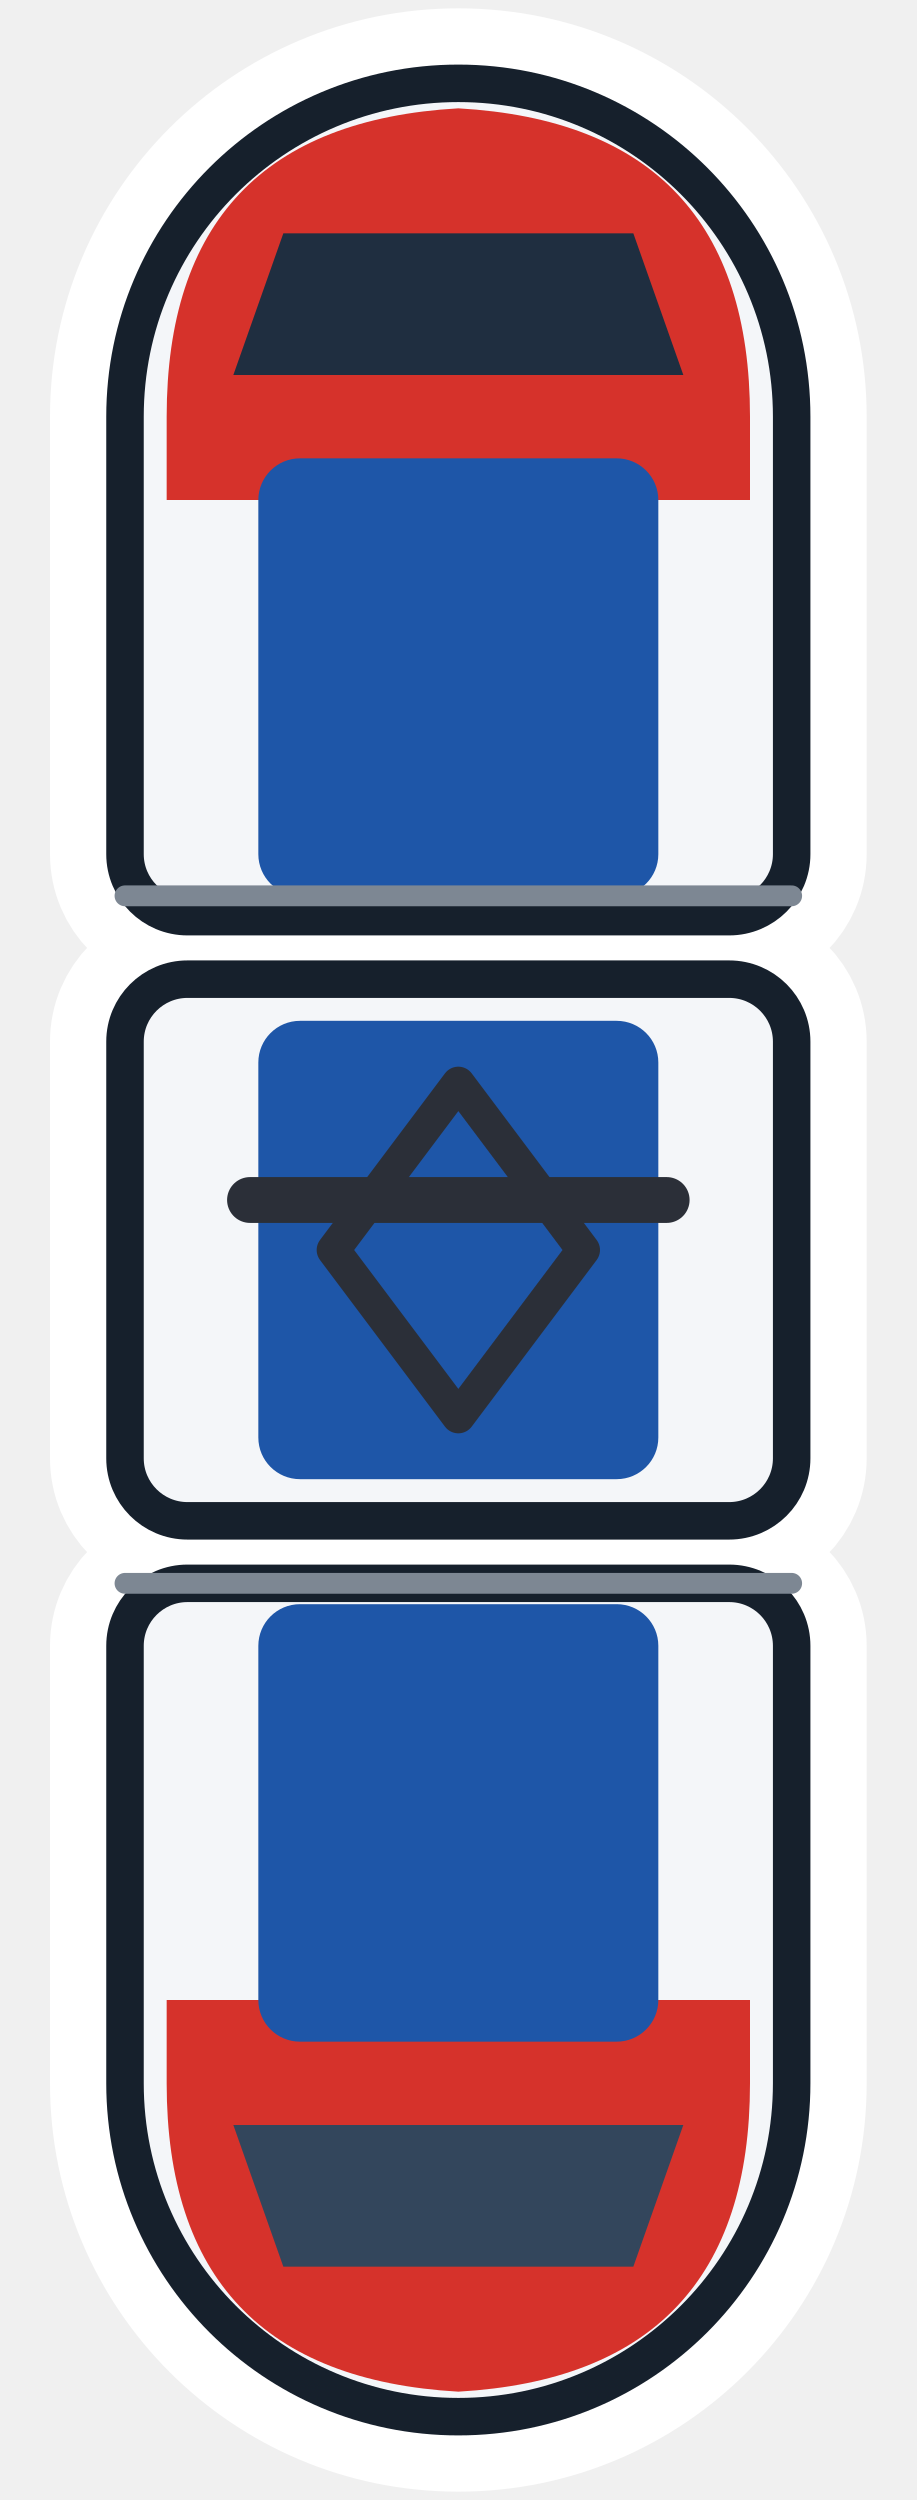
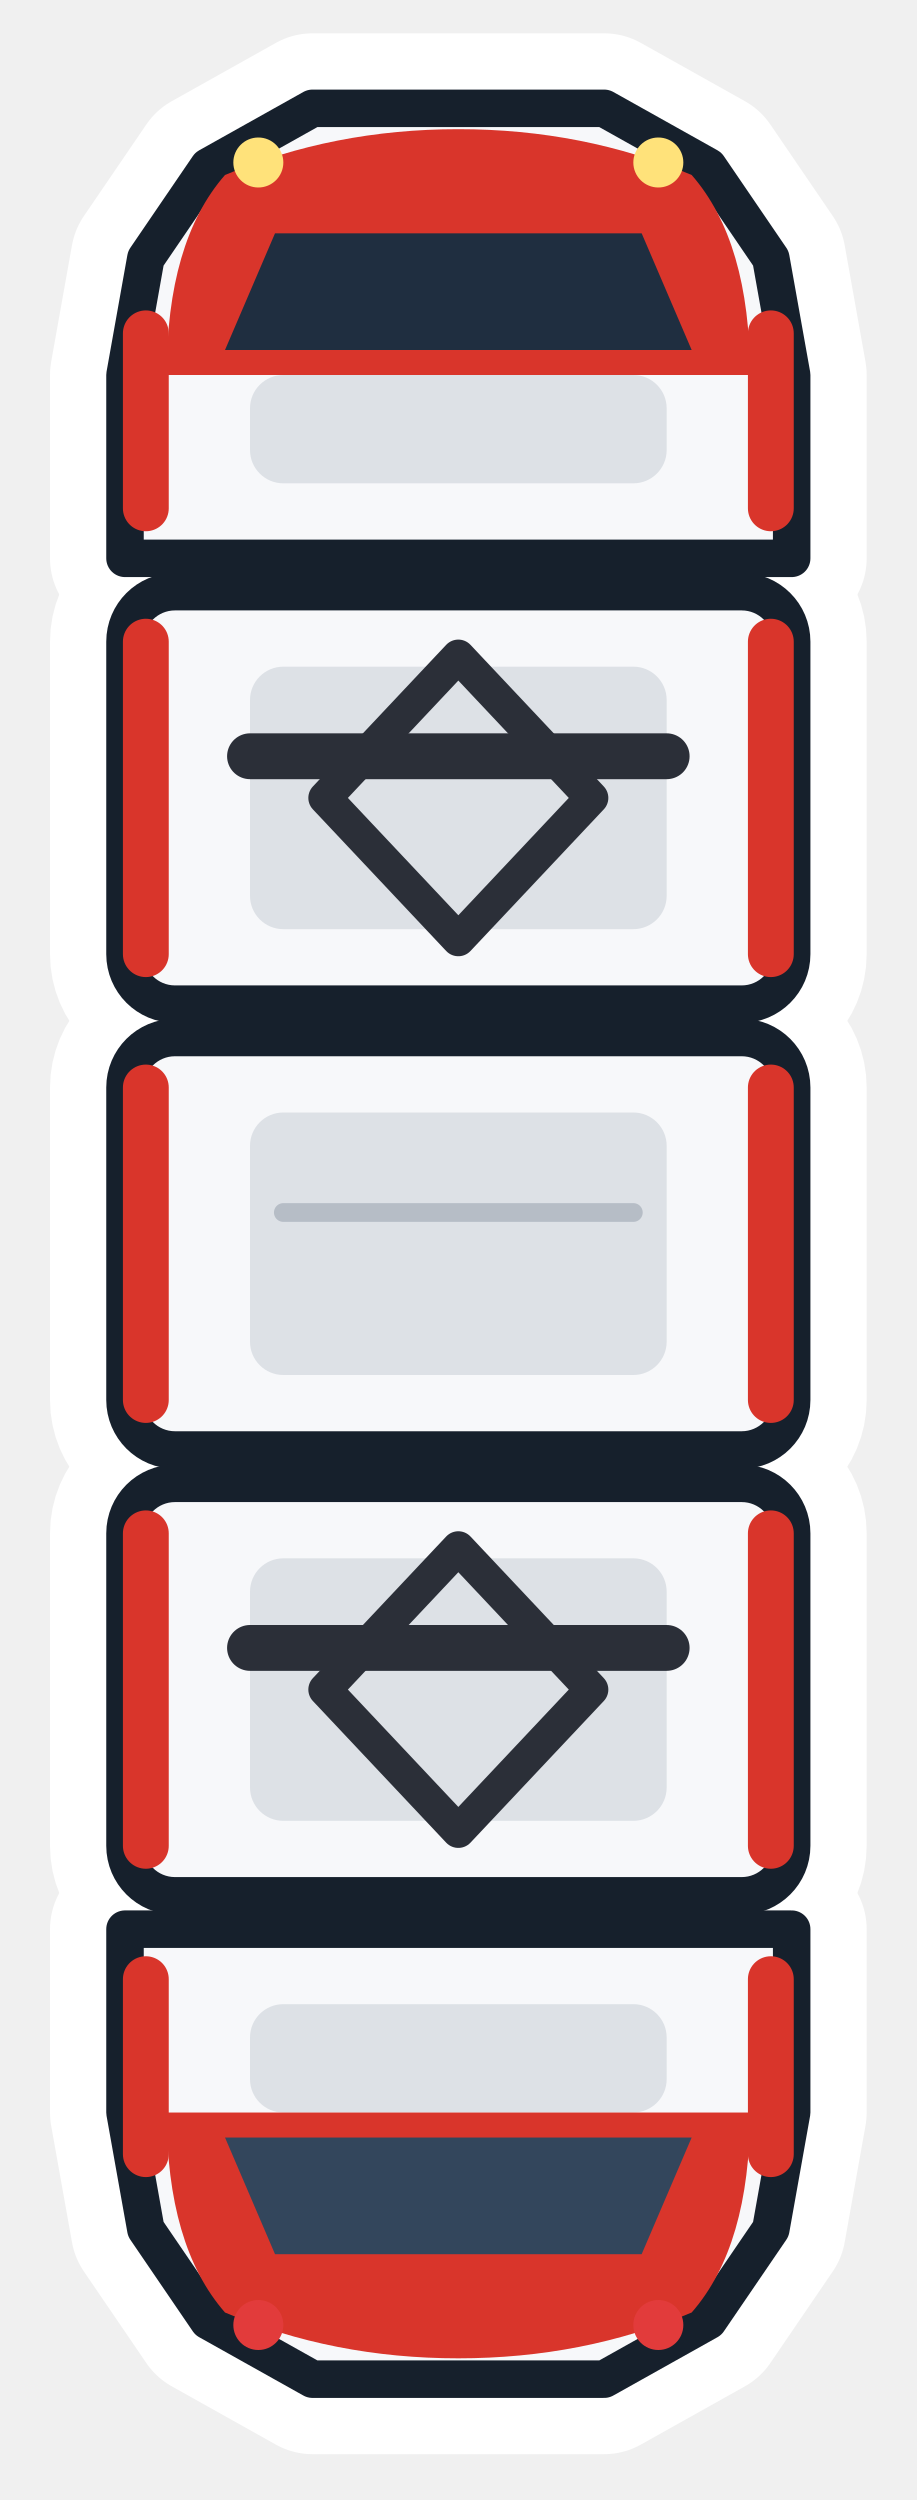
<svg xmlns="http://www.w3.org/2000/svg" viewBox="0 0 22 60" width="220" height="600">
-   <path d="M11 2 H11 A8 8 0 0 1 19 10 V20.5 A1.5 1.5 0 0 1 17.5 22 H4.5 A1.5 1.5 0 0 1 3 20.5 V10 A8 8 0 0 1 11 2 Z" fill="#FFFFFF" stroke="#FFFFFF" stroke-width="3.6" stroke-linejoin="round" stroke-linecap="round" />
-   <path d="M4.5 23.5 H17.5 A1.5 1.5 0 0 1 19 25 V35 A1.5 1.5 0 0 1 17.5 36.5 H4.5 A1.5 1.5 0 0 1 3 35 V25 A1.5 1.5 0 0 1 4.5 23.5 Z" fill="#FFFFFF" stroke="#FFFFFF" stroke-width="3.6" stroke-linejoin="round" stroke-linecap="round" />
-   <path d="M4.5 38 H17.5 A1.5 1.5 0 0 1 19 39.5 V50 A8 8 0 0 1 11 58 H11 A8 8 0 0 1 3 50 V39.5 A1.5 1.5 0 0 1 4.5 38 Z" fill="#FFFFFF" stroke="#FFFFFF" stroke-width="3.6" stroke-linejoin="round" stroke-linecap="round" />
-   <path d="M11 2 H11 A8 8 0 0 1 19 10 V20.5 A1.5 1.5 0 0 1 17.5 22 H4.5 A1.5 1.5 0 0 1 3 20.5 V10 A8 8 0 0 1 11 2 Z" fill="#F4F6F9" stroke="#16202C" stroke-width="0.9" stroke-linejoin="round" stroke-linecap="round" />
-   <path d="M4.5 23.5 H17.5 A1.5 1.5 0 0 1 19 25 V35 A1.5 1.5 0 0 1 17.5 36.5 H4.5 A1.5 1.5 0 0 1 3 35 V25 A1.5 1.5 0 0 1 4.5 23.5 Z" fill="#F4F6F9" stroke="#16202C" stroke-width="0.9" stroke-linejoin="round" stroke-linecap="round" />
-   <path d="M4.5 38 H17.5 A1.5 1.5 0 0 1 19 39.5 V50 A8 8 0 0 1 11 58 H11 A8 8 0 0 1 3 50 V39.5 A1.5 1.5 0 0 1 4.5 38 Z" fill="#F4F6F9" stroke="#16202C" stroke-width="0.9" stroke-linejoin="round" stroke-linecap="round" />
-   <path d="M4 12 V10 Q4 3 11 2.6 Q18 3 18 10 V12 Z" fill="#D6322B" />
-   <path d="M4 48 V50 Q4 57 11 57.4 Q18 57 18 50 V48 Z" fill="#D6322B" />
-   <path d="M5.6 9 L6.8 5.6 L15.2 5.6 L16.4 9 Z" fill="#1F2E40" />
-   <path d="M5.6 51 L6.8 54.4 L15.2 54.4 L16.4 51 Z" fill="#33465C" />
-   <path d="M7.2 11 H14.8 A1 1 0 0 1 15.8 12 V20.5 A1 1 0 0 1 14.8 21.5 H7.2 A1 1 0 0 1 6.2 20.5 V12 A1 1 0 0 1 7.2 11 Z" fill="#1E56A8" />
-   <path d="M7.2 24.5 H14.8 A1 1 0 0 1 15.8 25.5 V34.5 A1 1 0 0 1 14.8 35.5 H7.2 A1 1 0 0 1 6.2 34.5 V25.5 A1 1 0 0 1 7.2 24.5 Z" fill="#1E56A8" />
-   <path d="M7.2 38.5 H14.8 A1 1 0 0 1 15.8 39.5 V48 A1 1 0 0 1 14.8 49 H7.2 A1 1 0 0 1 6.2 48 V39.5 A1 1 0 0 1 7.2 38.5 Z" fill="#1E56A8" />
-   <path d="M11 26 L14 30 L11 34 L8 30 Z" fill="none" stroke="#2B2F38" stroke-width="0.8" stroke-linejoin="round" stroke-linecap="round" />
-   <path d="M6 28.8 H16" fill="none" stroke="#2B2F38" stroke-width="1.1" stroke-linejoin="round" stroke-linecap="round" />
-   <path d="M3 21.5 H19 M3 38 H19" fill="none" stroke="#7D8793" stroke-width="0.5" stroke-linejoin="round" stroke-linecap="round" />
+   <path d="M3 13.4 L3 9 L3.5 6.2 L5 4 L7.5 2.6 L14.5 2.6 L17 4 L18.5 6.2 L19 9 L19 13.4 Z" fill="#FFFFFF" stroke="#FFFFFF" stroke-width="3.6" stroke-linejoin="round" stroke-linecap="round" />
+   <path d="M4.2 14.2 H17.8 A1.2 1.2 0 0 1 19 15.4 V22.9 A1.2 1.2 0 0 1 17.8 24.1 H4.2 A1.2 1.2 0 0 1 3 22.9 V15.4 A1.2 1.2 0 0 1 4.2 14.2 Z" fill="#FFFFFF" stroke="#FFFFFF" stroke-width="3.6" stroke-linejoin="round" stroke-linecap="round" />
+   <path d="M4.2 24.9 H17.8 A1.2 1.2 0 0 1 19 26.1 V33.6 A1.2 1.2 0 0 1 17.8 34.8 H4.2 A1.2 1.2 0 0 1 3 33.6 V26.1 A1.2 1.2 0 0 1 4.2 24.9 Z" fill="#FFFFFF" stroke="#FFFFFF" stroke-width="3.6" stroke-linejoin="round" stroke-linecap="round" />
+   <path d="M4.2 35.6 H17.8 A1.2 1.2 0 0 1 19 36.8 V44.3 A1.2 1.2 0 0 1 17.8 45.5 H4.2 A1.2 1.2 0 0 1 3 44.3 V36.8 A1.2 1.2 0 0 1 4.2 35.6 Z" fill="#FFFFFF" stroke="#FFFFFF" stroke-width="3.6" stroke-linejoin="round" stroke-linecap="round" />
+   <path d="M3 46.3 L3 50.7 L3.5 53.5 L5 55.7 L7.5 57.1 L14.5 57.1 L17 55.7 L18.5 53.5 L19 50.7 L19 46.3 Z" fill="#FFFFFF" stroke="#FFFFFF" stroke-width="3.6" stroke-linejoin="round" stroke-linecap="round" />
+   <path d="M6.5 13.1 H15.5 V14.5 H6.5 Z" fill="#3A4350" stroke="#16202C" stroke-width="0.9" stroke-linejoin="round" stroke-linecap="round" />
+   <path d="M6.5 23.8 H15.5 V25.2 H6.5 Z" fill="#3A4350" stroke="#16202C" stroke-width="0.9" stroke-linejoin="round" stroke-linecap="round" />
+   <path d="M6.5 34.5 H15.5 V35.9 H6.5 Z" fill="#3A4350" stroke="#16202C" stroke-width="0.9" stroke-linejoin="round" stroke-linecap="round" />
+   <path d="M6.5 45.2 H15.5 V46.6 H6.5 Z" fill="#3A4350" stroke="#16202C" stroke-width="0.9" stroke-linejoin="round" stroke-linecap="round" />
+   <path d="M3 13.4 L3 9 L3.5 6.2 L5 4 L7.5 2.6 L14.5 2.6 L17 4 L18.5 6.2 L19 9 L19 13.4 Z" fill="#F7F8FA" stroke="#16202C" stroke-width="0.9" stroke-linejoin="round" stroke-linecap="round" />
+   <path d="M3.5 8 V12.2" fill="none" stroke="#D9352B" stroke-width="1.1" stroke-linejoin="round" stroke-linecap="round" />
+   <path d="M18.5 8 V12.2" fill="none" stroke="#D9352B" stroke-width="1.1" stroke-linejoin="round" stroke-linecap="round" />
+   <path d="M6.8 9 H15.2 A0.8 0.8 0 0 1 16 9.8 V10.8 A0.8 0.8 0 0 1 15.2 11.6 H6.8 A0.8 0.8 0 0 1 6 10.8 V9.8 A0.8 0.8 0 0 1 6.8 9 Z" fill="#DDE1E6" />
+   <path d="M4.2 14.2 H17.8 A1.2 1.2 0 0 1 19 15.4 V22.9 A1.2 1.2 0 0 1 17.8 24.1 H4.2 A1.2 1.2 0 0 1 3 22.9 V15.4 A1.2 1.2 0 0 1 4.2 14.2 Z" fill="#F7F8FA" stroke="#16202C" stroke-width="0.9" stroke-linejoin="round" stroke-linecap="round" />
+   <path d="M3.5 15.4 V22.9" fill="none" stroke="#D9352B" stroke-width="1.1" stroke-linejoin="round" stroke-linecap="round" />
+   <path d="M18.5 15.4 V22.9" fill="none" stroke="#D9352B" stroke-width="1.1" stroke-linejoin="round" stroke-linecap="round" />
+   <path d="M6.8 16 H15.2 A0.8 0.8 0 0 1 16 16.8 V21.5 A0.8 0.8 0 0 1 15.2 22.3 H6.8 A0.8 0.8 0 0 1 6 21.5 V16.8 A0.8 0.8 0 0 1 6.8 16 Z" fill="#DDE1E6" />
+   <path d="M6.8 18.4 H15.2" fill="none" stroke="#B6BDC6" stroke-width="0.45" stroke-linejoin="round" stroke-linecap="round" />
+   <path d="M4.2 24.9 H17.8 A1.2 1.2 0 0 1 19 26.1 V33.6 A1.2 1.2 0 0 1 17.8 34.8 H4.2 A1.2 1.2 0 0 1 3 33.6 V26.1 A1.2 1.2 0 0 1 4.2 24.9 Z" fill="#F7F8FA" stroke="#16202C" stroke-width="0.9" stroke-linejoin="round" stroke-linecap="round" />
+   <path d="M3.5 26.1 V33.6" fill="none" stroke="#D9352B" stroke-width="1.1" stroke-linejoin="round" stroke-linecap="round" />
+   <path d="M18.5 26.1 V33.6" fill="none" stroke="#D9352B" stroke-width="1.1" stroke-linejoin="round" stroke-linecap="round" />
+   <path d="M6.8 26.7 H15.2 A0.8 0.8 0 0 1 16 27.5 V32.2 A0.8 0.8 0 0 1 15.2 33 H6.8 A0.8 0.8 0 0 1 6 32.2 V27.5 A0.8 0.8 0 0 1 6.8 26.7 Z" fill="#DDE1E6" />
+   <path d="M6.8 29.1 H15.2" fill="none" stroke="#B6BDC6" stroke-width="0.45" stroke-linejoin="round" stroke-linecap="round" />
+   <path d="M4.2 35.6 H17.8 A1.2 1.2 0 0 1 19 36.8 V44.3 A1.2 1.2 0 0 1 17.8 45.5 H4.2 A1.2 1.2 0 0 1 3 44.3 V36.8 A1.2 1.2 0 0 1 4.2 35.6 Z" fill="#F7F8FA" stroke="#16202C" stroke-width="0.9" stroke-linejoin="round" stroke-linecap="round" />
+   <path d="M3.5 36.8 V44.3" fill="none" stroke="#D9352B" stroke-width="1.1" stroke-linejoin="round" stroke-linecap="round" />
+   <path d="M18.5 36.8 V44.3" fill="none" stroke="#D9352B" stroke-width="1.1" stroke-linejoin="round" stroke-linecap="round" />
+   <path d="M6.8 37.4 H15.2 A0.8 0.8 0 0 1 16 38.2 V42.9 A0.8 0.8 0 0 1 15.2 43.7 H6.8 A0.8 0.8 0 0 1 6 42.9 V38.2 A0.8 0.8 0 0 1 6.8 37.4 Z" fill="#DDE1E6" />
+   <path d="M6.8 39.8 H15.2" fill="none" stroke="#B6BDC6" stroke-width="0.45" stroke-linejoin="round" stroke-linecap="round" />
+   <path d="M3 46.3 L3 50.7 L3.5 53.5 L5 55.7 L7.5 57.1 L14.5 57.1 L17 55.7 L18.5 53.5 L19 50.7 L19 46.3 Z" fill="#F7F8FA" stroke="#16202C" stroke-width="0.9" stroke-linejoin="round" stroke-linecap="round" />
+   <path d="M3.5 47.5 V51.7" fill="none" stroke="#D9352B" stroke-width="1.1" stroke-linejoin="round" stroke-linecap="round" />
+   <path d="M18.5 47.5 V51.7" fill="none" stroke="#D9352B" stroke-width="1.1" stroke-linejoin="round" stroke-linecap="round" />
+   <path d="M6.8 48.1 H15.2 A0.8 0.8 0 0 1 16 48.9 V49.9 A0.8 0.8 0 0 1 15.2 50.7 H6.8 A0.8 0.8 0 0 1 6 49.9 V48.9 A0.8 0.8 0 0 1 6.8 48.1 Z" fill="#DDE1E6" />
+   <path d="M4 9 Q4 5.8 5.4 4.2 Q8 3.1 11 3.1 Q14 3.1 16.6 4.2 Q18 5.8 18 9 L18 9 L4 9 Z" fill="#D9352B" />
+   <path d="M5.4 8.4 L6.6 5.6 L15.4 5.6 L16.6 8.4 Z" fill="#1F2E40" />
+   <path d="M5.6 3.9 A0.6 0.6 0 1 0 6.8 3.9 A0.6 0.6 0 1 0 5.6 3.9 Z" fill="#FFE27A" />
+   <path d="M15.2 3.9 A0.6 0.6 0 1 0 16.4 3.9 A0.6 0.6 0 1 0 15.2 3.9 Z" fill="#FFE27A" />
+   <path d="M4 50.7 Q4 53.9 5.4 55.5 Q8 56.6 11 56.6 Q14 56.6 16.6 55.5 Q18 53.9 18 50.7 L18 50.7 L4 50.7 Z" fill="#D9352B" />
+   <path d="M5.4 51.3 L6.6 54.1 L15.4 54.1 L16.6 51.3 Z" fill="#33465C" />
+   <path d="M5.6 55.8 A0.6 0.6 0 1 0 6.8 55.8 A0.6 0.6 0 1 0 5.6 55.8 Z" fill="#E23B3B" />
+   <path d="M15.2 55.8 A0.6 0.6 0 1 0 16.4 55.8 A0.6 0.6 0 1 0 15.2 55.8 Z" fill="#E23B3B" />
+   <path d="M11 15.75 L14.2 19.15 L11 22.55 L7.8 19.15 Z" fill="none" stroke="#2B2F38" stroke-width="0.8" stroke-linejoin="round" stroke-linecap="round" />
+   <path d="M6 18.15 H16" fill="none" stroke="#2B2F38" stroke-width="1.1" stroke-linejoin="round" stroke-linecap="round" />
+   <path d="M11 37.15 L14.2 40.55 L11 43.95 L7.8 40.55 Z" fill="none" stroke="#2B2F38" stroke-width="0.8" stroke-linejoin="round" stroke-linecap="round" />
+   <path d="M6 39.55 H16" fill="none" stroke="#2B2F38" stroke-width="1.1" stroke-linejoin="round" stroke-linecap="round" />
</svg>
